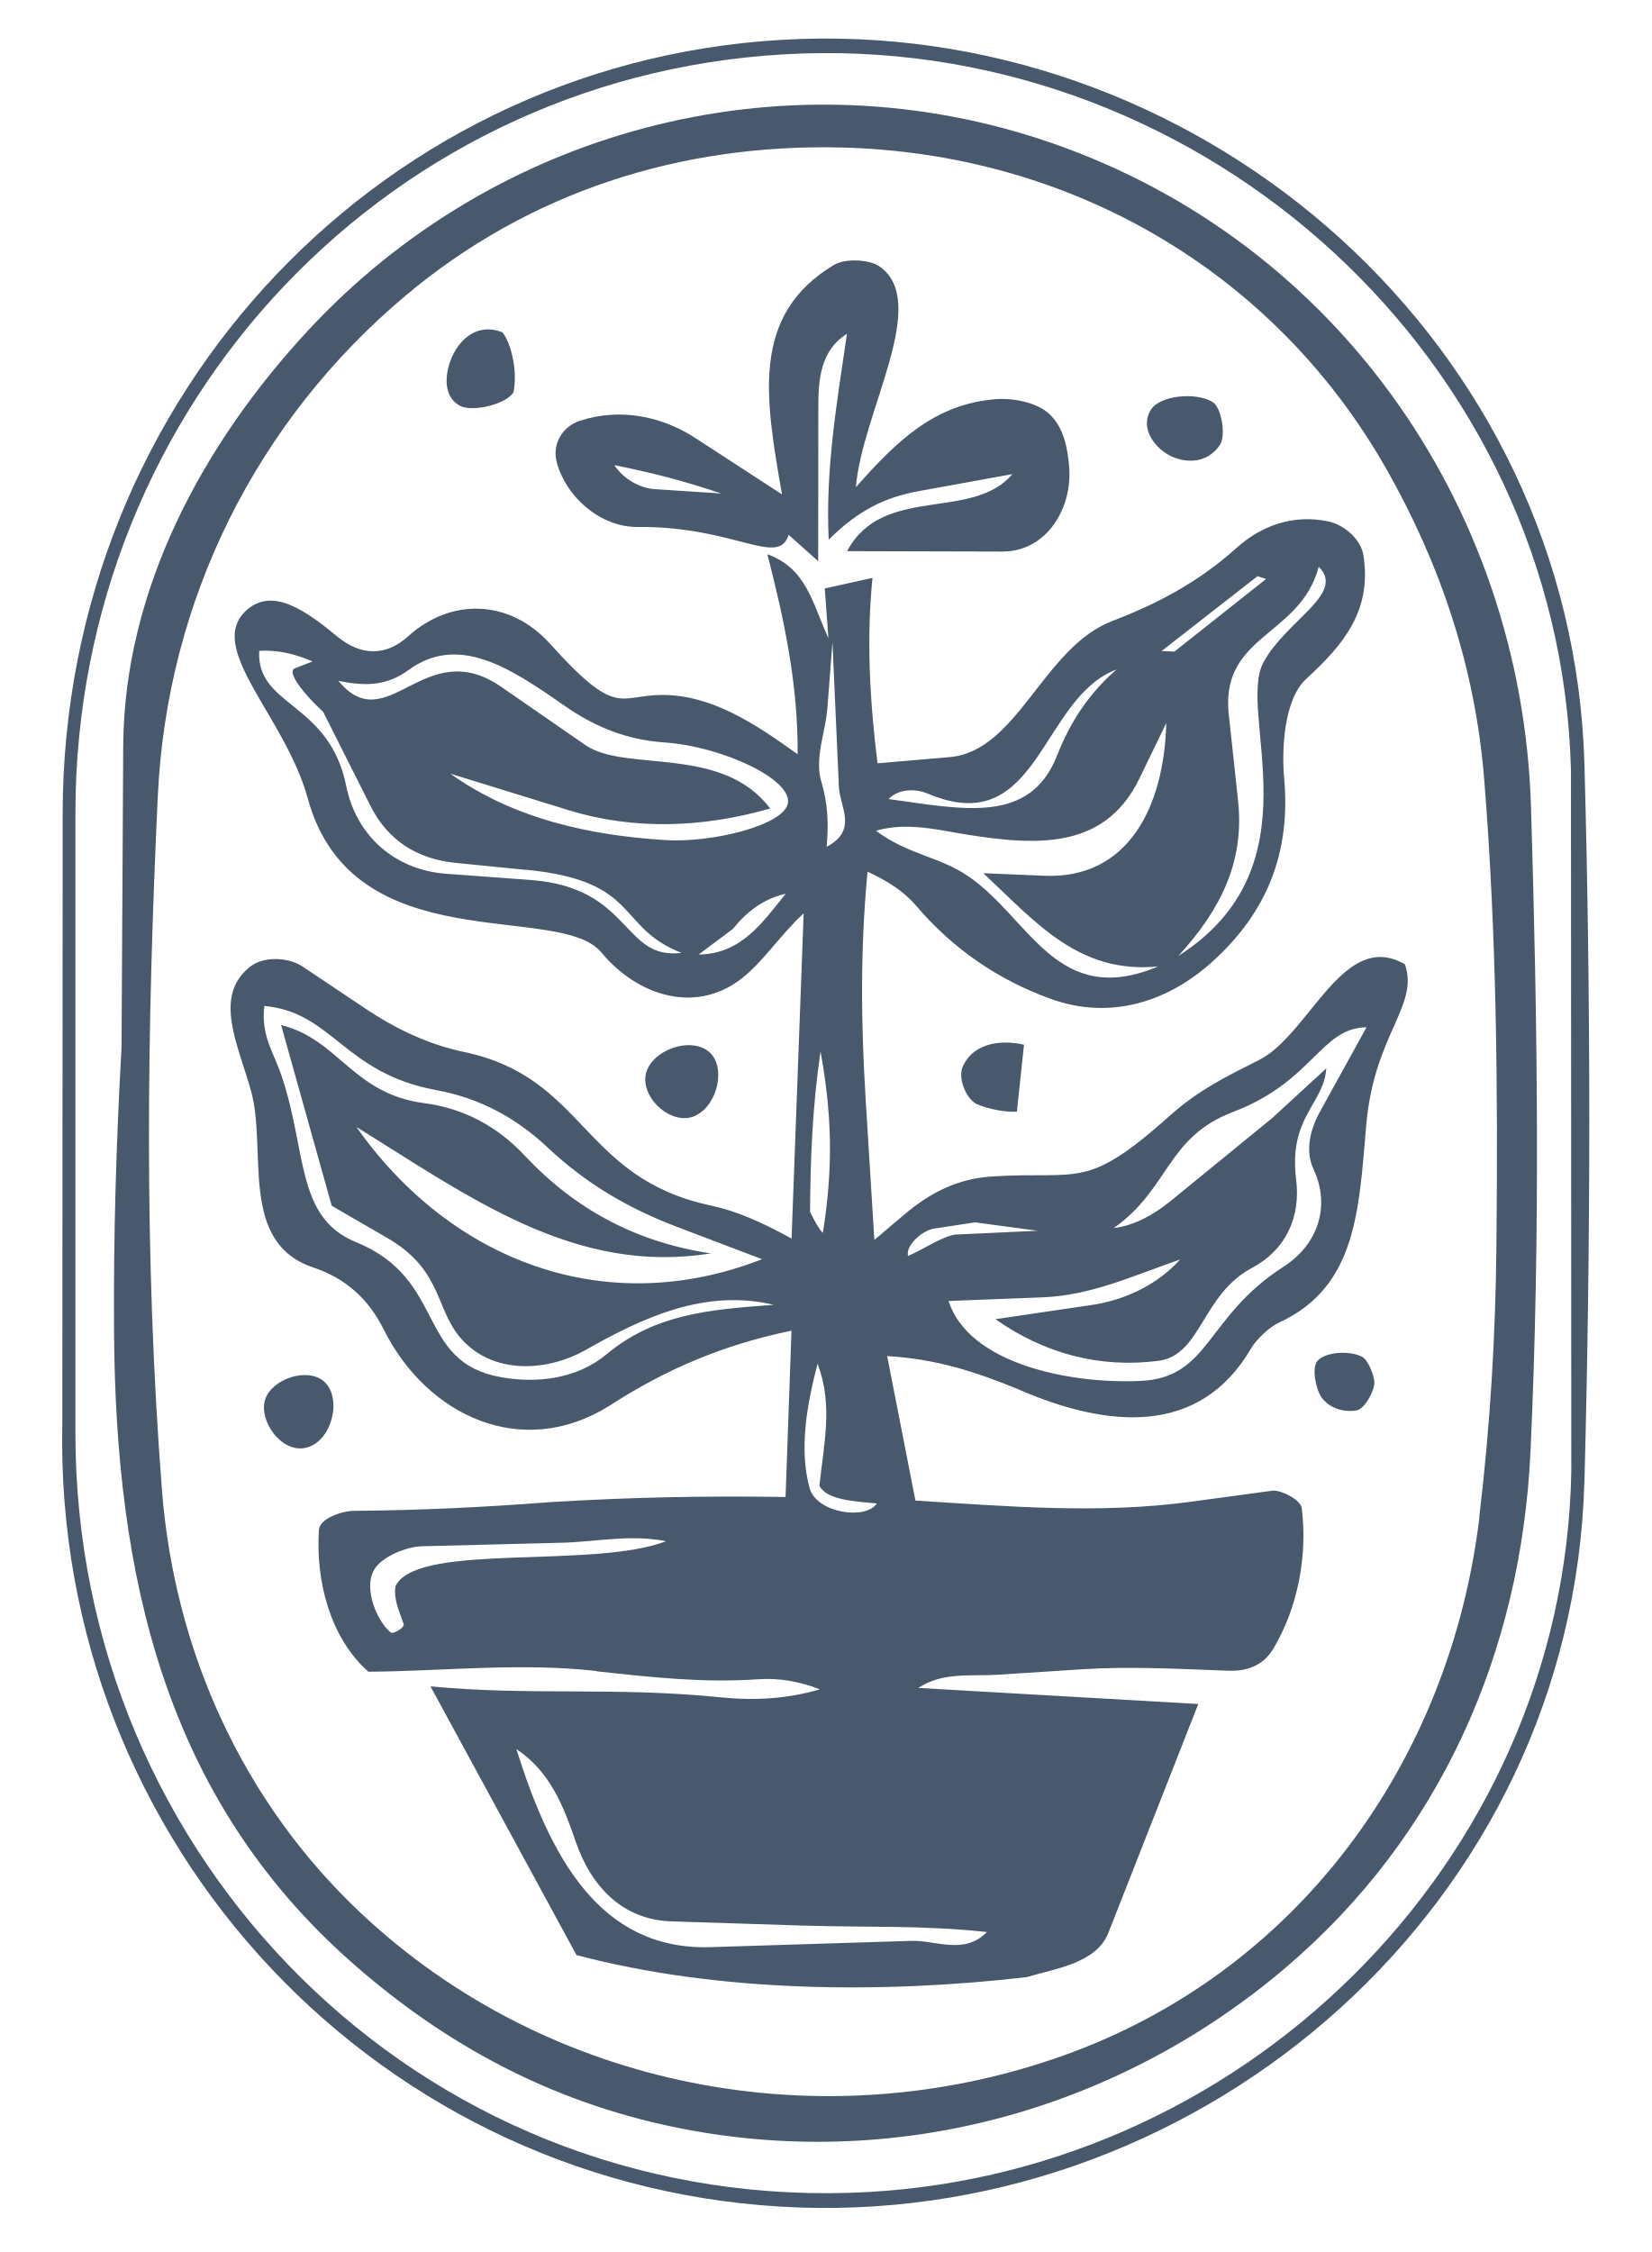
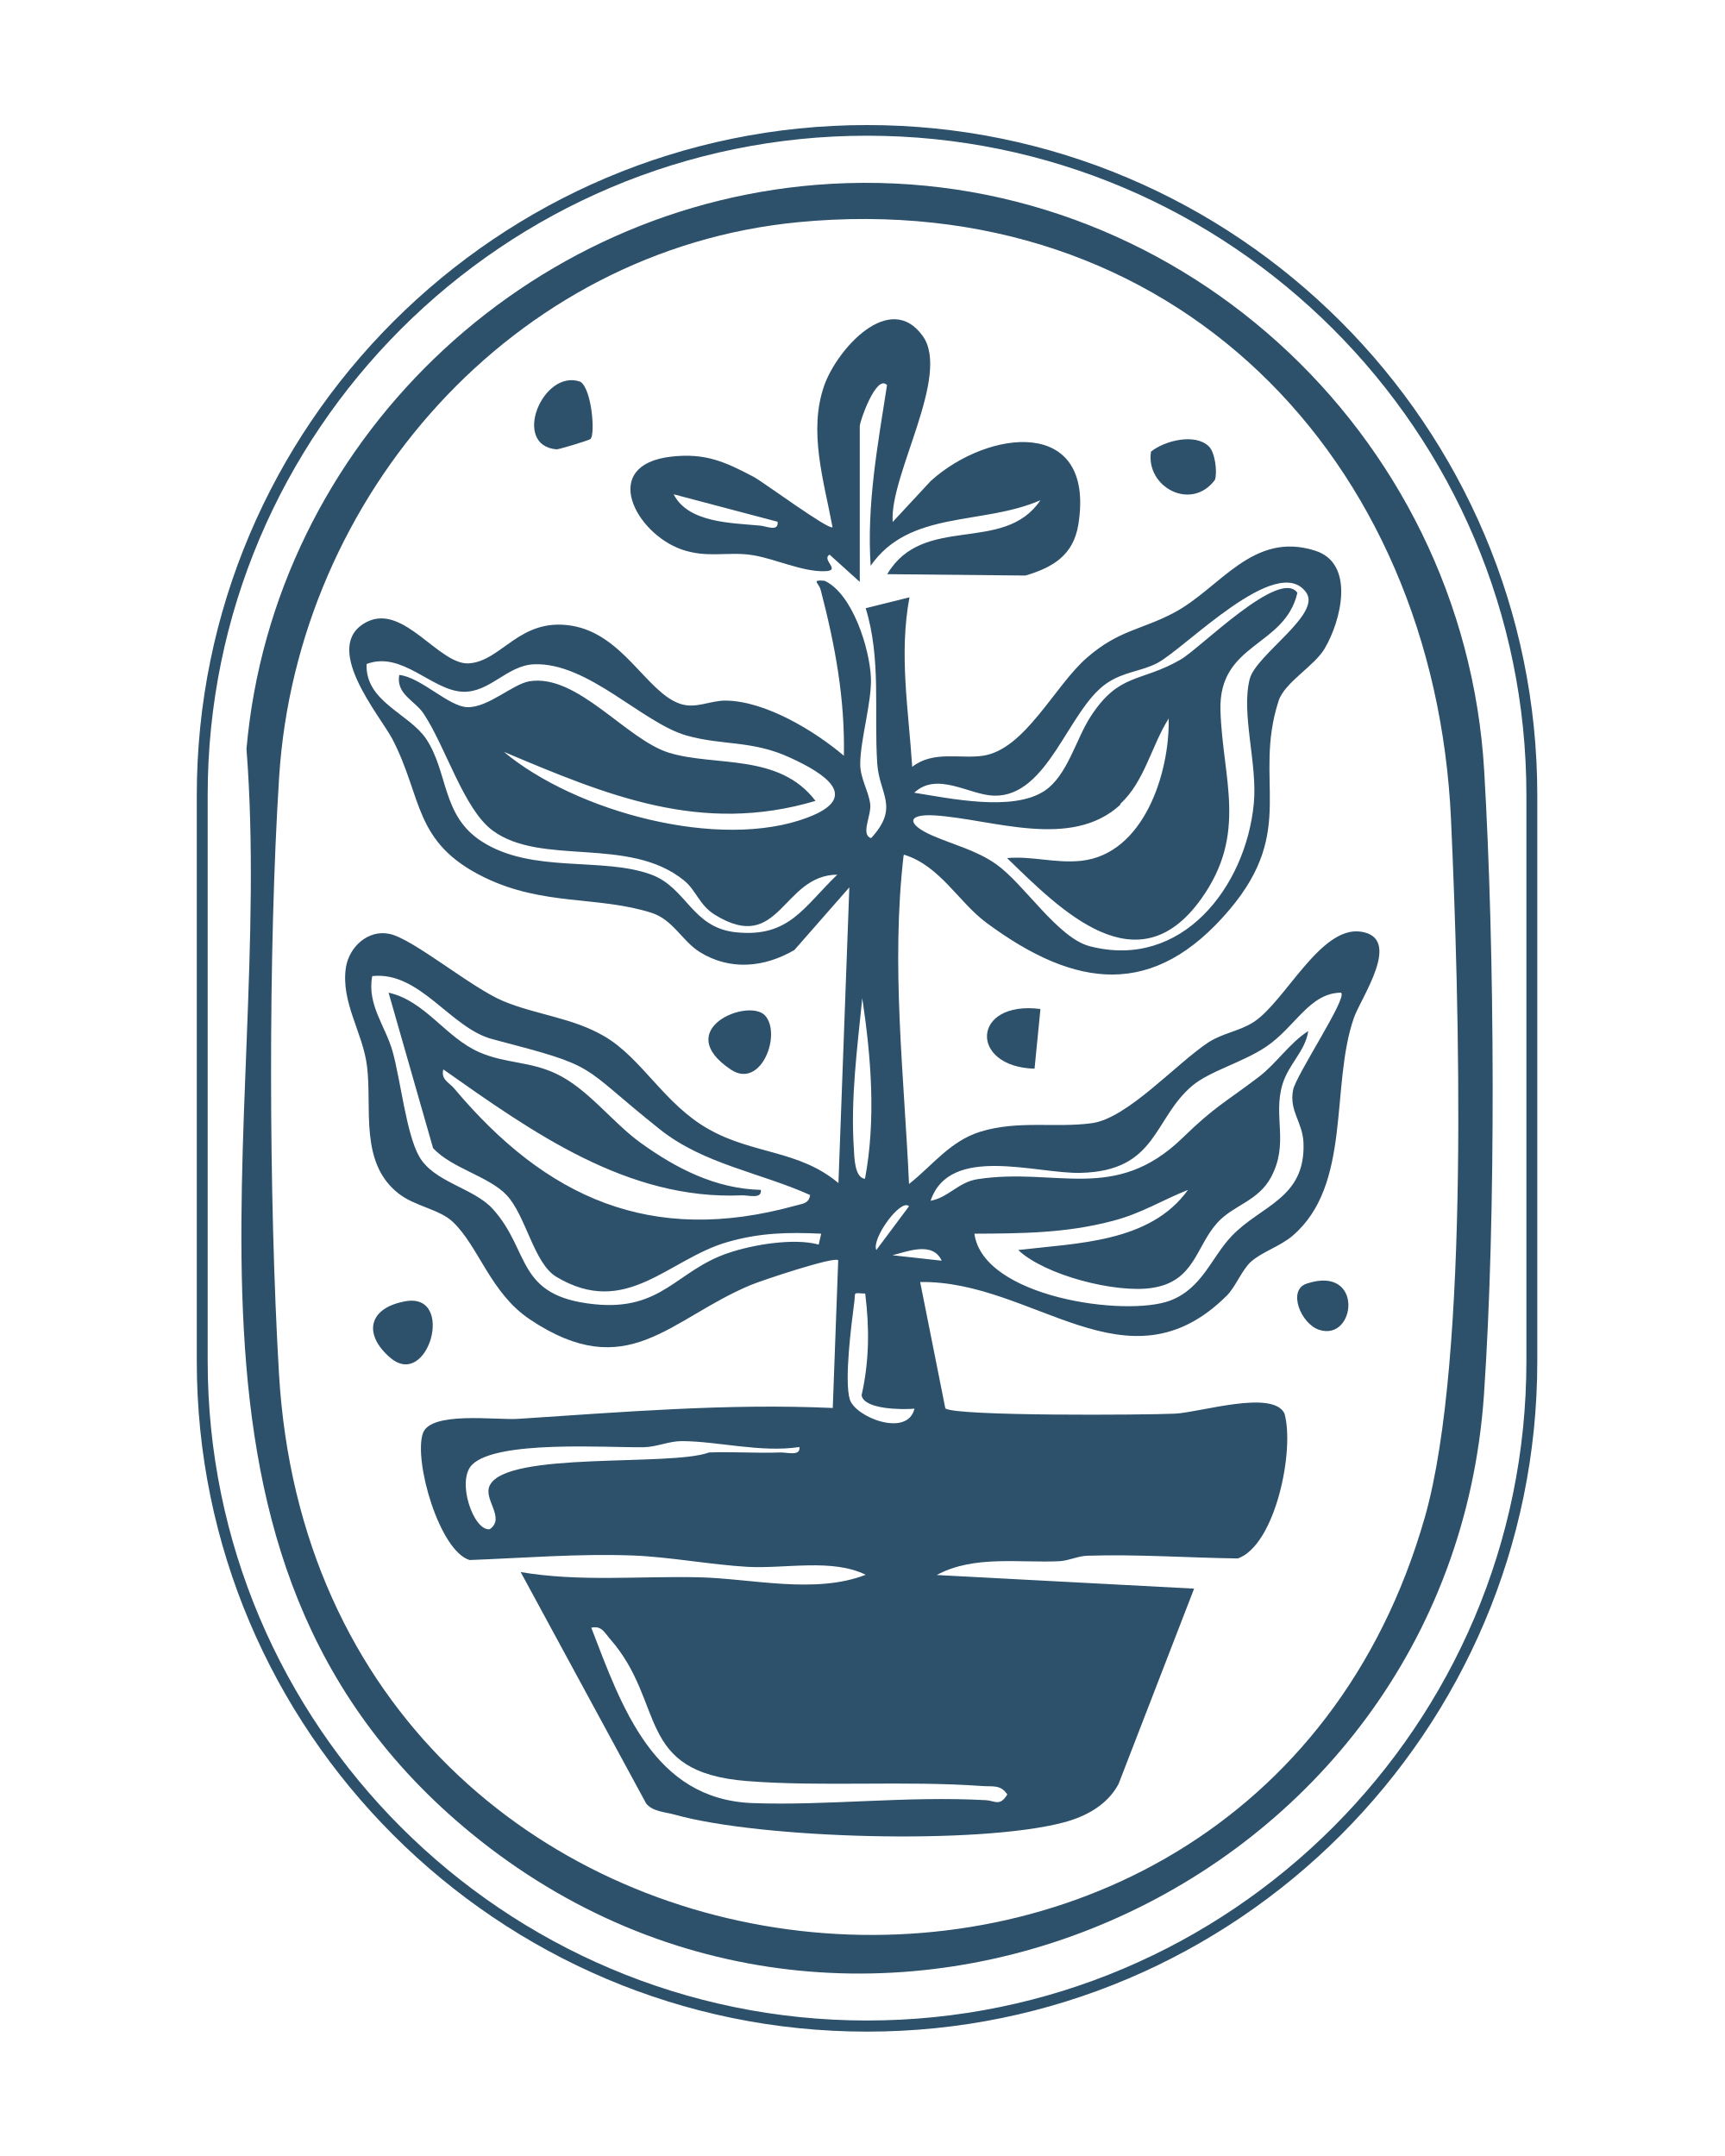
- <svg xmlns="http://www.w3.org/2000/svg" id="Layer_1" version="1.1" viewBox="0 0 1355 1847.71">
+ <svg xmlns="http://www.w3.org/2000/svg" viewBox="442 280 76 95">
  <defs>
    <style>
-       .st0 {
-         fill: #49596d;
-       }
+       .st1 { fill: #fbac31; }
+       .st2 { fill: #6487aa; }
+       .st3 { fill: #0e4944; }
+       .st4 { fill: #11294b; }
+       .st5 { fill: #ce9a9c; }
+       .st7 { fill: #2d516b; }
    </style>
  </defs>
-   <path class="st0" d="M1300.01,1215.07c-9.28,346.85-309.96,607.52-643.79,596.14-342.95-11.71-612.84-297.68-605.08-644.02l.28-499.71C51.64,323.8,317.28,43.1,657.57,31.95c333.95-10.92,632.98,250.93,642.49,595.46,5.32,194.17,5.26,389.07,0,587.65h-.06ZM697.02,1799.16c319.86-9.73,585.9-269.89,592.24-591.28l-.28-576.28c-8.89-336.55-299.09-598.58-630.32-587.71C321.81,54.99,61.88,331.33,61.88,667.37v508.82c0,349,281.66,633.78,635.14,622.97h0Z" />
-   <path class="st0" d="M289.44,1610.88c-155.18-136.39-194.62-319.12-195.87-518.72-.51-78.72,1.75-154.38,6.17-233.1l1.36-246.91c.68-128.86,65.82-248.55,151.84-341.19C405.74,106.37,639.24,44.8,851.8,113.62c239.67,77.59,396.83,298.01,404.41,548.61,5.38,177.76,7.75,350.48-.4,528.23-7.58,165.87-74.7,316.75-201.24,424.22-139.1,118.16-323.09,167.97-502.88,130.22-99.09-20.77-185.17-66.21-262.31-134.07l.06.06ZM1213.82,1243.99c8.94-74.98,13.3-147.37,14.03-223.71,1.25-128.35.17-252.68-10.02-380.47-7.3-91.91-35.82-176.74-80.36-255.12-92.7-163.1-260.27-259.08-447.08-263.66-131.75-3.23-256.14,36.22-357.72,121.62-121.96,102.43-195.58,249.4-203.17,410.18-9.05,191.56-11.43,378.21,3.34,569.21,10.3,133.5,67.01,257.38,163.83,348.16,153.37,143.8,377.41,186.7,574.81,116.69,192.92-68.42,318.44-241.03,342.5-442.89h-.17Z" />
-   <path class="st0" d="M489.27,1370.98c-63.89-7.02-125.3.23-187.04.62-31.24-27.67-43.41-74.36-40.52-116.58.62-9.22,19.24-15.34,28.24-15.39,55.52-.51,106.73-2.94,161.74-7.19,65.14-3.96,127.45-5.26,192.87-4.19l4.87-136.44c-55.23,11.26-103.45,31.69-149.63,61.74-71.14,44.37-149.18,8.83-185.06-62.93-12.68-25.41-31.47-41.88-57.89-50.76-61.4-20.66-37.29-96.6-50.99-145.22-10.64-37.92-31.24-77.47-.51-101.58,10.92-8.6,31.24-7.87,42.9-.06l51.73,34.63c24.45,16.36,51.33,29.31,80.76,35.48,99.89,20.94,96.15,103.05,201.92,125.86,22.75,4.92,42.1,13.75,66.84,27.22l9.9-266.78c-19.64,18.11-33.33,40.01-51.44,53.88-38.77,29.65-86.3,12.39-114.54-21.84-34.63-41.99-204.13,7.98-240.86-126.26-18.62-68.02-85.23-124.22-49.8-154.95,21.39-18.51,48.44.96,74.36,22.3,18.51,15.22,39.11,16.41,57.67-.4,35.6-32.2,83.87-30.28,116.69,6.23,54.89,61.01,56.08,41.99,91.4,41.82,40.97-.23,76.63,23.6,111.6,48.67.34-57.33-10.81-109.39-24.84-164.12,32.43,11.71,36.9,40.41,50.08,68.76l-3-40.69,39.16-8.66c-5.04,50.37-2.21,101.19,4.13,152.12l59.25-5.09c55.8-4.81,76.85-90.09,133.33-111.66,38.77-14.83,71.31-32.48,102.09-60.04,21-18.85,47.08-27.5,75.04-21.73,13.47,2.77,26.94,15.11,28.92,27.5,7.3,45.33-16.02,73.51-46.86,101.75-18.17,16.64-20.32,57.27-18.11,81.61,5.49,61.4-14.32,109.96-58.57,150.14-36.62,33.22-83.76,48.39-132.48,30.96-43.58-15.56-80.87-41.31-110.98-76.63-10.53-12.34-24.28-20.66-39.84-27.9-6.06,64.68-5.38,124.73-1.41,188.62l7.02,113.52,24.33-20.6c21.5-18.17,43.8-29.77,73-31.52,72.27-4.36,76.12,11.77,145.39-50.03,23.32-20.83,45.33-31.58,73-45.5,41.48-20.94,69.1-107.92,119.64-78.44,11.77,34.24-25.3,57.21-31.75,131.86-6.06,70.06-7.92,132.71-71.48,162.02-7.98,3.68-18.56,13.64-22.98,21.17-41.99,72.04-117.09,65.93-191.62,33.39-34.69-14.32-67.06-24.67-107.02-27.05l23.2,118.56c74.53,4.64,150.25,11.21,225.58,1.02l67.18-9.11c6.68-.91,23.37,7.24,24.22,14.32,4.92,39.33-3.4,82-23.37,115.39-8.26,13.81-21.62,18.51-36.62,18-41.2-1.47-80.81-3.79-121.45-1.13l-67.01,4.36c-23.77,1.53-45.73-2.49-66.16,10.87l229.71,13.19-73.8,187.83c-9.9,25.18-44.26,29.31-67.06,36.28-118.39,13.7-253.08,12.68-369.32-18.11l-119.81-220.48c81.72,7.87,151.84.23,237.91,9,28.58,2.89,55.46,1.13,81.61-6.56-17.32-6.73-33.96-9.39-50.37-8.26-44.99,3.06-85.91-1.41-132.99-6.56l-.11-.23ZM1036.85,543.09c18.9-34.41,67.51-56.2,45.16-78.04-15.28,58.23-83.08,55.29-73.4,124.67l7.24,67.23c5.43,50.37-14.49,89.59-49.01,127.39,115.9-73.97,47.14-199.77,70-241.31v.06ZM953.21,534.15l10.41.45,75.21-59.54-7.02-2.32-78.61,61.35v.06ZM678.29,694.76c25.92-13.7,10.75-32.65,10.02-49.24l-5.26-118.84-4.19,54.55c-1.47,18.9-10.64,40.97-5.04,59.76,5.6,18.79,6.11,35.03,4.47,53.82v-.06ZM431.66,713.72l-57.61-5.72c-31.92-3.17-55.8-18.45-70.06-46.75l-38.77-77.08c-17.54-16.3-29.99-33.16-23.37-35.77l14.6-5.72c-12.9-5.6-27.96-9.73-43.75-8.66-2.55,46.01,57.44,41.43,71.42,111.03,8.15,40.41,39.56,68.7,81.78,71.82l69.67,5.15c82.85,6.17,74.98,65.99,123.54,59.76-53.88-21-33.16-58.91-127.45-68.19v.11ZM466.29,664.65l-96.83-29.88c51.95,36.95,113.52,50.54,176.4,54.5,38.2,2.43,97-12.05,100.56-30.05,3.9-19.69-53.71-46.8-101.36-50.08-31.24-2.15-57.16-12.85-82.23-30.33-44.88-31.35-86.81-58.8-127.67-29.03-16.3,11.88-33.22,14.09-57.55,8.77,40.35,49.07,70.4-38.71,133.67,4.98l69.1,47.82c32.82,22.69,112.05-.57,151.55,52.01-54.78,15.73-111.43,18-165.7,1.3h.06ZM867.42,619.66c11.04-28.18,27.05-51.78,48.78-70.4-62.76,23.37-63.61,140.63-154.84,101.92-8.77-3.74-23.15-4.87-32.26,4.41,61.69,8.49,116.01,20.94,138.31-35.88v-.06ZM950.21,792.95c-64.97,6.28-99.77-35.77-143.4-76.51l50.08,2.09c68.48,2.89,98.3-56.08,100.06-125.3l-22.01,45.44c-30.16,62.19-90.89,55.23-158.23,43.24-20.03-3.57-38.71-5.77-57.95-.34,25.47,19.35,52.06,21.28,75.38,37.12,51.05,34.58,72.78,109.34,156.14,74.25h-.06ZM573.25,783.16c35.2-.34,52.74-26.77,71.42-49.86-18.39,4.19-31.8,14.66-43.35,28.86l-28.07,21h0ZM230.75,841.05c47.14,11.66,58.57,56.37,117.37,64.06,32.31,4.24,59.76,18.9,82.17,42.78,41.31,44.14,91.45,71.25,152.91,80.47-111.32,18-197.68-46.07-290.77-103.73,77.36,109.9,204.35,158.8,332.82,108.49l-70.17-26.66c-39.73-15.11-74.31-35.43-105.49-64.74-26.15-24.62-55.91-40.75-91.91-47.37-75.61-13.92-84.78-63.95-140.8-68.99-2.83,24.45,7.41,37.46,14.15,57.33,20.88,61.57,11.49,116.24,60.84,136.33,75.1,30.5,49.01,98.36,119.13,110.92,29.71,5.32,62.42,1.41,86.7-18.79,39.73-33.05,83.87-36.67,137.12-40.58-56.14-13.36-107.02,10.24-154.16,36.95-32.37,18.34-76.46,20.09-102.21-9.11-21.73-24.62-15.11-56.37-60.84-82.79l-45.44-26.32-41.48-148.16.06-.11ZM950.66,1116.49c-48.44,6.34-93.89-6-133.9-34.13l79.29-11.71c26.94-3.96,53.88-16.75,72.21-37.24-38.82,13.36-72.95,29.48-112.68,31.01l-77.31,3c16.58,51.39,98.81,68.25,157.61,65.59,57.1-2.6,53.08-52.46,117.15-93.6,28.24-18.11,38.99-49.69,24.73-80.08-7.24-15.39-2.49-33.11,5.21-47.08l38.26-69.38c-37.75.45-43.58,44.37-109.34,69.38-54.95,20.88-52.29,63.1-97.96,95.3,16.3-1.81,32.77-10.92,45.84-21.56l84.1-68.65,44.37-40.8c-2.09,29.77-31.13,39.67-24.73,91.28,3.85,31.13-8.72,57.89-36.28,72.49-41.09,21.79-41.6,71.65-76.57,76.17h0ZM675.12,1011.57c9.17-56.31,6.9-100.39-1.87-148.84-6.68,45.73-8.21,85.79-8.6,131.46,3.34,7.13,7.53,14.6,10.47,17.37h0ZM785.19,1012.87l66.21-3.06-51.39-6.9-33.39,5.09c-10.47,1.58-23.88,14.43-21.56,22.47,12.45-5.32,29.94-17.2,40.12-17.66v.06ZM719.43,1233.52c-18.62-1.64-41.14-2.89-47.08-14.43,3.51-34.18,11.43-66.33-1.53-100.17-8.83,33.73-15.28,70.06-6.56,101.92,5.66,20.77,46.35,26.49,55.18,12.68ZM326.85,1320.22c-1.98-5.49-4.07-16.02-1.64-20.15,20.26-34.35,161.4-12.62,221.33-35.54-29.99-5.83-56.71.51-85.62,1.25l-114.66,2.89c-13.02.34-32.88,8.6-39.05,18.9-9.68,16.07,2.83,43.41,13.3,51.73,2.38,1.87,11.66-4.07,10.7-6.79l-4.36-12.22v-.06ZM809.86,1585.18c-53.48-5.77-101.58-3.68-151.89-5.32l-106.96-3.4c-40.52-1.3-66.16-28.98-78.66-65.53-9.85-28.75-21-57.55-48.67-75.83,27.28,86.7,67.51,165.36,159.36,162.48l164.8-5.15c20.37-.62,43.01,11.88,62.03-7.3v.06Z" />
-   <path class="st0" d="M679.93,442.47c-2.6-57.05,6.28-109.39,15-168.59-21.9,13.7-23.49,37.75-23.49,60.5l-.11,126.09-24.28-21.67c-8.26,26.99-44.09-7.13-123.94-6.45-30.45.28-58.46-24.5-66.21-52.69-4.36-15.9,5.09-29.99,19.18-34.52,32.14-10.41,66.27-4.13,94.57,14.32l70.97,46.18c-13.41-77.87-26.43-146.91,42.67-188.28,9.17-5.49,28.81-4.58,37.18,1.13,42.56,29.26-14.37,120.09-19.18,181.21,33.5-37.8,64.35-67.97,114.15-72.16,15.11-1.25,34.58,2.72,44.71,12.28,11.21,10.58,14.94,26.71,16.19,44.59,2.26,32.14-18.11,68.25-55.12,68.14l-127.16-.34c29.26-55.06,102.6-24.16,135.6-63.21l-76.57,13.92c-28.69,5.21-50.2,16.19-73.97,39.67l-.17-.11ZM591.76,404.9c-29.37-9.9-54.56-16.64-87.72-23.26,8.09,11.94,21.28,18.9,33.22,19.69l54.5,3.57Z" />
-   <path class="st0" d="M421.3,321.82c-5.77,9.85-33.73,16.64-43.97,11.09-15.05-8.15-11.83-28.64-6.11-40.86,6.56-14.09,20.88-27.39,41.03-19.41,7.36,9.17,12.62,32.37,9.05,49.12v.06Z" />
-   <path class="st0" d="M571.72,914.85c-19.01,10.24-45.33-12.62-41.99-32.65,3.34-20.03,36.84-32.71,52.46-18.85,13.19,11.71,7.24,41.93-10.47,51.44v.06Z" />
-   <path class="st0" d="M1001.09,364.83c-10.41,15.79-28.01,15.17-40.07,9.56-12.05-5.6-26.77-22.35-16.58-38.37,7.53-11.83,37.01-14.43,50.54-6.17,7.3,4.47,11.04,27.45,6.11,34.92v.06Z" />
-   <path class="st0" d="M250.73,1187.91c-19.98,4.41-38.6-22.3-33.22-39.5,5.38-17.2,35.48-27.22,48.9-14.43,14.49,13.75,5.89,49.18-15.68,53.93h0Z" />
-   <path class="st0" d="M834.37,912.08c-7.87.68-22.98-1.81-32.6-6.06-8.66-3.79-16.24-21.17-11.77-31.01,9.34-20.66,33.67-21.73,50.2-17.83l-5.83,54.89Z" />
-   <path class="st0" d="M1113.08,1157.23c-14.09,2.21-24.28-4.47-28.58-10.41-4.81-6.62-8.49-24.84-3.45-30.33,6.96-7.58,26.65-8.43,36.45-3.34,5.15,2.72,10.07,15.39,10.19,21.22.11,6.62-7.92,21.79-14.66,22.86h.06Z" />
+   <path class="st7" d="M480.2,285.98c-16.02,0-29.05,13.03-29.05,29.05v24.95c0,16.02,13.03,29.05,29.05,29.05s29.05-13.03,29.05-29.05v-24.95c0-16.02-13.03-29.05-29.05-29.05M480.2,369.52c-16.28,0-29.53-13.25-29.53-29.53v-24.95c0-16.28,13.25-29.53,29.53-29.53s29.53,13.25,29.53,29.53v24.95c0,16.28-13.25,29.53-29.53,29.53" />
+   <path class="st7" d="M477.17,289.79c-12.57,1.21-22.07,12.06-22.87,24.42-.49,7.66-.46,18.63-.01,26.3,1.72,29.63,42.67,33.78,50.49,6.33,1.99-7,1.5-22.99,1.15-30.71-.72-15.97-12.27-27.92-28.77-26.34M478.62,288.1c15.05-.85,27.88,10.9,28.77,25.85.47,7.93.53,19.62-.01,27.51-1.52,21.97-27.47,33.39-44.63,19.31-14.79-12.14-8.6-31.07-9.89-47.77,1.18-13.44,12.3-24.14,25.76-24.9" />
+   <path class="st7" d="M468.05,351.72c1.34,3.48,2.74,7.57,7.11,7.73,3.31.12,6.73-.32,10.26-.13.42.02.62.3.96-.25-.29-.44-.64-.34-1.07-.37-3.48-.25-7.05.04-10.39-.22-4.97-.39-3.56-3.43-6.04-6.26-.24-.27-.37-.6-.82-.5M477.22,343.76c-1.69.26-3.62-.26-5.19-.26-.56,0-1.1.26-1.68.27-1.63.02-6.46-.32-7.55.77-.71.71.07,2.95.78,2.84.71-.5-.31-1.32,0-1.93.74-1.52,7.97-.82,9.66-1.45,1.04-.04,2.09.04,3.14,0,.29-.01.9.18.84-.24M480.12,337c-.57-.03-.42-.08-.48.36-.13,1-.45,3.46-.2,4.3.23.78,2.54,1.7,2.85.41-.52.05-2.23.04-2.33-.59.34-1.51.35-2.96.16-4.48M483.49,335.55c-.4-.86-1.49-.41-2.17-.24l2.17.24ZM482.05,333.15c-.37-.36-1.67,1.45-1.44,1.93l1.44-1.93ZM480.11,331.94c.49-2.62.27-5.35-.12-7.96-.22,2.2-.52,4.42-.37,6.65.02.35.03,1.27.49,1.31M501.1,323.74c-1.4,0-2.02,1.5-3.3,2.37-1.03.7-2.48,1.07-3.27,1.73-1.73,1.46-1.54,3.76-4.92,3.84-1.95.05-5.77-1.27-6.61,1.23.78-.14,1.22-.82,2.06-.95,3.46-.54,6.05,1.08,9.04-1.82,1.43-1.39,1.86-1.55,3.35-2.68.79-.6,1.35-1.49,2.19-2.03-.14.91-.87,1.45-1.14,2.36-.42,1.42.3,2.58-.5,4.08-.57,1.06-1.64,1.22-2.35,1.99-.97,1.05-1,2.61-2.9,2.89-1.59.24-4.7-.55-5.89-1.67,2.59-.31,5.81-.32,7.48-2.65-1.18.47-2.05,1.04-3.33,1.37-2.04.54-4,.55-6.08.56.38,2.81,6.66,3.68,8.62,2.95,1.42-.54,1.81-1.89,2.71-2.84,1.29-1.36,3.25-1.65,3.17-4.09-.03-.94-.64-1.41-.46-2.35.13-.66,2.39-4.04,2.12-4.28M477.7,332.66c-2.22-1-4.7-1.36-6.63-2.9-3.68-2.93-2.55-2.71-7.37-3.97-1.85-.48-3.2-3.01-5.3-2.78-.24,1.26.59,2.21.9,3.33.35,1.26.6,3.62,1.17,4.62.65,1.14,2.4,1.38,3.24,2.31,1.68,1.85.99,3.85,4.49,4.2,2.98.3,3.6-1.49,5.89-2.26,1.09-.37,2.89-.67,3.98-.37l.11-.48c-1.47-.07-2.69-.04-4.1.36-2.63.74-4.48,3.39-7.57,1.54-.99-.59-1.34-2.7-2.19-3.6-.78-.83-2.42-1.18-3.24-2.07l-1.96-6.85c1.62.36,2.51,1.98,4.01,2.63,1.16.5,2.23.39,3.39.95,1.39.66,2.47,2.15,3.71,3.04,1.57,1.13,3.3,2.02,5.29,2.07.06.42-.55.23-.84.24-5.04.22-9.23-2.79-13.15-5.55-.11.45.25.57.48.84,4.05,4.82,8.67,6.93,15.05,5.16.28-.08.58-.08.63-.46M464.19,313.12c3.15,2.64,9.51,4.38,13.4,2.9,2.37-.9.74-1.94-.77-2.63-1.67-.78-2.98-.53-4.57-.98-1.96-.56-4.34-3.23-6.72-3.14-1.2.05-1.95,1.26-3.15,1.21-1.36-.06-2.68-1.82-4.23-1.22-.06,1.66,1.86,2.17,2.62,3.29.99,1.48.68,3.39,2.46,4.53,2.22,1.43,5.32.66,7.47,1.46,1.56.58,1.78,2.34,3.73,2.54,2.34.24,2.98-1.12,4.46-2.54-2.44.02-2.52,3.54-5.39,1.77-.69-.42-.83-1.09-1.37-1.52-2.42-1.96-6.27-.61-8.42-2.19-1.28-.94-2.07-3.69-3.05-5.16-.38-.57-1.22-.85-1.07-1.7.96.1,2.19,1.41,3.01,1.42.91.02,1.98-1.01,2.72-1.14,2.12-.35,4.27,2.57,6.16,3.15,2.03.62,4.84,0,6.45,2.12-5.05,1.5-9.2-.25-13.75-2.17M491.37,315.45c-2.17,2.01-5.62.65-8.17.48-1.27-.08-1.25.39-.14.88.94.41,1.97.66,2.83,1.27,1.23.87,2.71,3.24,4.11,3.61,4.07,1.07,6.89-2.62,7.24-6.28.17-1.75-.57-3.97-.18-5.49.27-1.07,3.17-2.85,2.49-3.81-1.27-1.8-5.35,2.48-6.57,3.11-.74.38-1.47.37-2.24.9-1.69,1.18-2.56,5-4.95,4.94-1.08-.03-2.5-1.08-3.51-.13,1.58.25,4.31.84,5.72-.07,1.02-.66,1.4-2.28,2.04-3.27,1.27-1.97,2.2-1.5,3.98-2.53.85-.49,4.36-4.04,5.14-2.94-.55,2.4-3.47,2.19-3.39,5.17.09,3.02,1.22,5.43-.85,8.32-2.81,3.94-6.19.49-8.55-1.8,1.09-.1,2.13.24,3.26.12,2.76-.29,3.91-3.87,3.86-6.27-.76,1.2-1.06,2.78-2.14,3.77M481.81,317.7c-.56,4.84.02,9.65.24,14.47,1.04-.82,1.8-1.88,3.13-2.3,1.68-.52,3.34-.16,4.93-.38,1.57-.22,3.67-2.59,5.13-3.56.63-.41,1.39-.5,2-.9,1.38-.9,2.93-4.22,4.7-3.98,1.9.26,0,2.94-.29,3.8-1.05,3.01-.08,7.36-2.7,9.6-.56.48-1.36.71-1.85,1.16-.38.35-.67,1.1-1.05,1.48-4.39,4.36-8.5-.68-13.51-.6l1.11,5.57c.49.35,8.82.29,10.12.23,1.09-.05,4.3-1.07,4.82-.01.46,1.6-.39,5.79-2.05,6.39-2.2-.03-4.42-.19-6.63-.12-.4.01-.8.21-1.21.24-1.77.09-3.79-.28-5.43.61l11.34.6-3.33,8.61c-.49.92-1.43,1.43-2.41,1.69-3.77,1-13.35.72-17.14-.34-.42-.12-.97-.13-1.26-.49l-5.53-10.2c2.59.44,5.23.17,7.85.23,2.3.05,5.11.76,7.35-.11-1.47-.73-3.54-.26-5.2-.35-1.6-.09-3.46-.44-5.05-.5-2.41-.09-4.8.11-7.2.2-1.33-.4-2.47-4.36-2.06-5.58.33-.99,3.22-.58,4.18-.64,4.63-.3,9.22-.69,13.88-.48l.24-6.51c-.17-.18-3.37.89-3.85,1.09-3.58,1.49-5.42,4.4-9.73,1.52-1.75-1.17-2.26-3.23-3.41-4.31-.59-.55-1.67-.68-2.38-1.24-1.74-1.36-1.16-3.76-1.39-5.61-.18-1.48-1.16-2.81-.93-4.35.14-.9.97-1.68,1.92-1.48,1.05.22,3.6,2.37,5.01,2.96,1.46.61,3.06.73,4.47,1.56,1.66.98,2.63,2.99,4.59,4.09,1.97,1.11,3.97.91,5.71,2.37l.48-13.03-2.42,2.76c-1.32.77-2.83.92-4.17.09-.78-.49-1.18-1.43-2.13-1.73-2.36-.75-4.75-.29-7.36-1.56-3.14-1.53-2.71-3.51-4.05-6.09-.53-1.02-3.22-4.14-1.1-5.18,1.61-.78,3.15,1.91,4.46,1.84,1.46-.09,2.23-2.03,4.53-1.66,2.28.37,3.31,2.94,4.78,3.44.7.24,1.32-.15,2.03-.14,1.75.03,3.89,1.33,5.19,2.43.05-2.53-.39-4.88-1.02-7.3-.08-.32-.45-.46.17-.41,1.24.58,1.98,2.99,2.04,4.25.05,1.07-.47,2.76-.47,3.83,0,.63.37,1.19.44,1.76.06.5-.44,1.35.04,1.5,1.26-1.37.36-1.93.27-3.28-.15-2.29.18-4.62-.51-6.85l1.93-.48c-.47,2.5-.04,4.97.12,7.47.93-.73,2.11-.34,3.12-.49,1.86-.28,3.16-3.1,4.59-4.33,1.41-1.22,2.39-1.21,3.82-1.97,2.03-1.07,3.45-3.61,6.21-2.74,1.8.56,1.15,3.11.43,4.32-.46.78-1.77,1.49-2.03,2.31-1.13,3.51.82,5.66-2.15,9.18-3.34,3.96-6.79,3.5-10.72.59-1.24-.92-2.04-2.51-3.63-3" />
+   <path class="st7" d="M476.26,302.99l-4.58-1.21c.64,1.26,2.54,1.26,3.81,1.38.27.02.82.29.77-.17M479.88,305.64l-1.33-1.2c-.39.23.57.72-.24.73-.98.02-2.16-.55-3.16-.71-1.07-.17-1.98.15-3.12-.25-2.03-.71-3.64-3.73-.45-4.09,1.5-.17,2.37.23,3.64.9.42.23,3.31,2.36,3.46,2.21-.38-2.04-1.08-4.24-.36-6.26.57-1.59,2.88-4.18,4.33-2.17,1.26,1.74-1.47,6.14-1.32,8.2l1.68-1.81c2.54-2.29,7.26-2.85,6.5,1.92-.22,1.36-1.12,1.89-2.33,2.25l-6.09-.06c1.59-2.69,5.14-.86,6.75-3.26-2.55,1.12-5.77.42-7.48,2.89-.18-2.69.31-5.32.72-7.96-.46-.51-1.2,1.58-1.2,1.81v6.88Z" />
+   <path class="st7" d="M468.02,299.34c-.05.06-1.42.47-1.5.46-2-.17-.61-3.57,1.05-2.98.5.32.66,2.28.45,2.52" />
+   <path class="st7" d="M475.72,324.76c.72.84-.2,3.25-1.52,2.37-2.66-1.78.81-3.19,1.52-2.37" />
+   <path class="st7" d="M459.2,339.83c-1.19-1.01-1-2.19.65-2.49,2.23-.41,1.02,3.91-.65,2.49" />
+   <path class="st7" d="M495.26,299.67c.27.26.38,1.11.27,1.47-1.04,1.41-3.06.32-2.82-1.24.61-.49,1.95-.82,2.55-.23" />
+   <path class="st7" d="M487.84,324.46l-.26,2.63c-2.89-.08-2.78-3.02.26-2.63" />
+   <path class="st7" d="M499.57,336.56c2.53-.84,2.18,2.55.56,2.04-.82-.26-1.42-1.76-.56-2.04" />
</svg>
